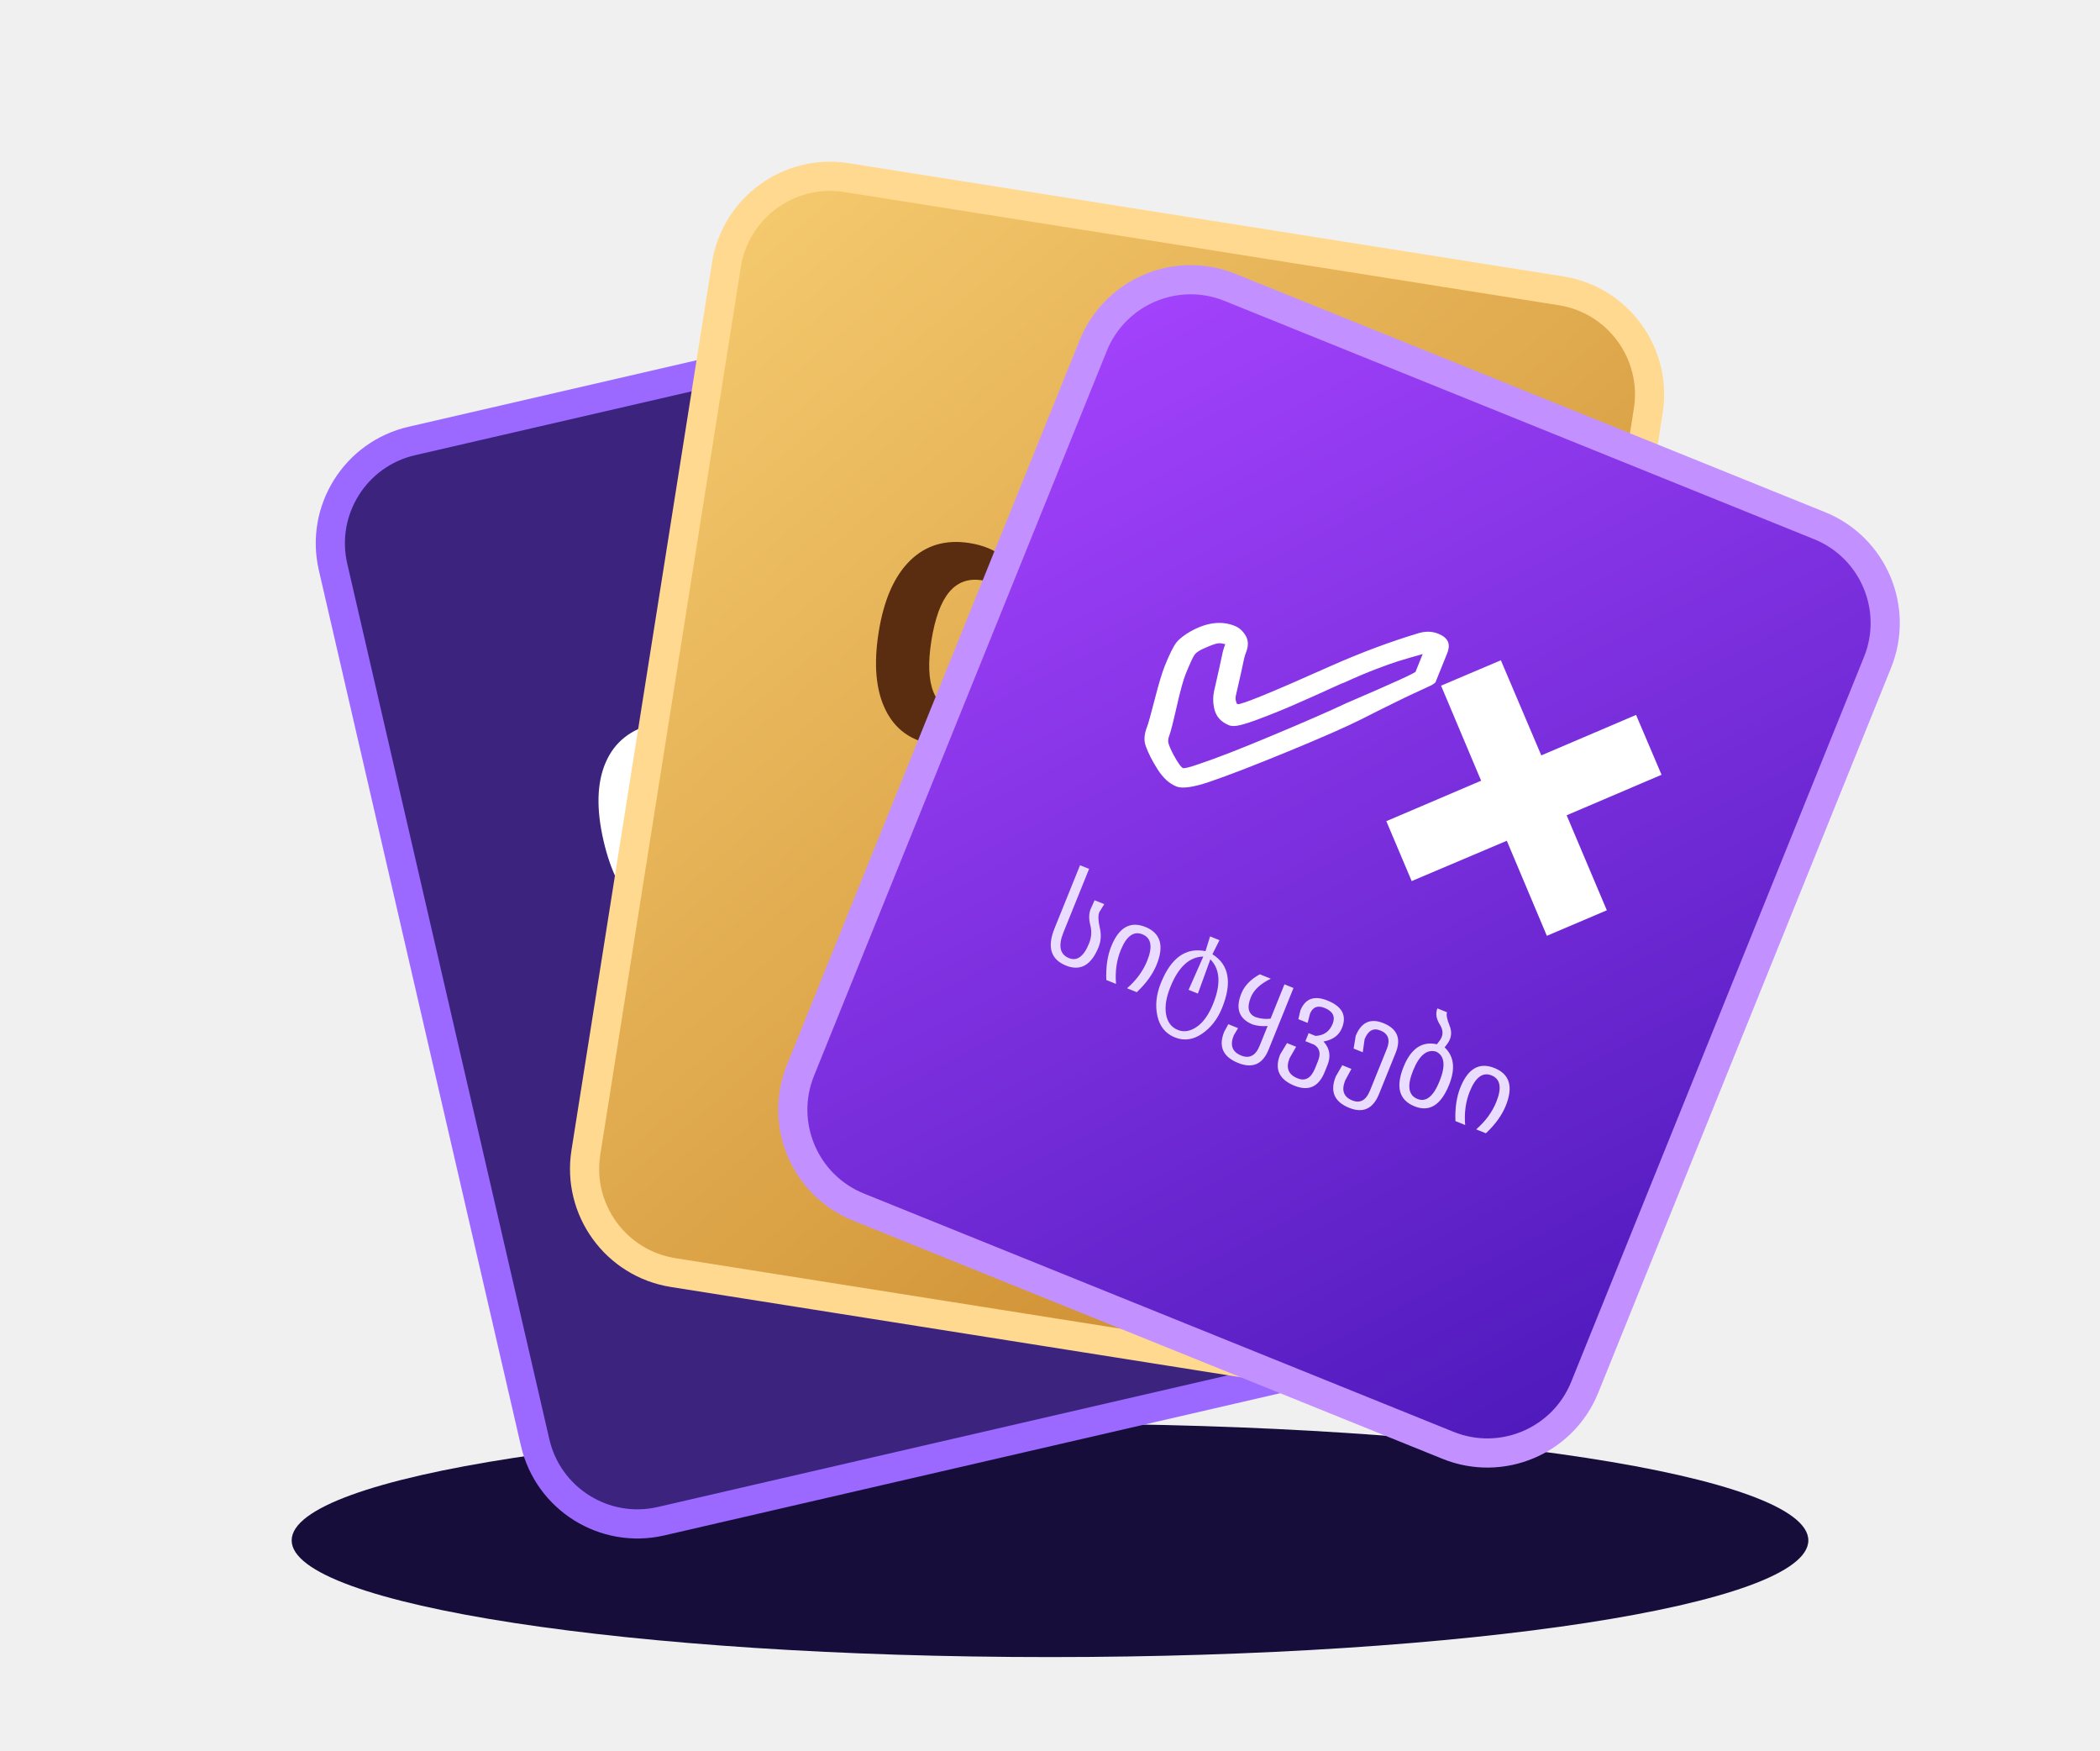
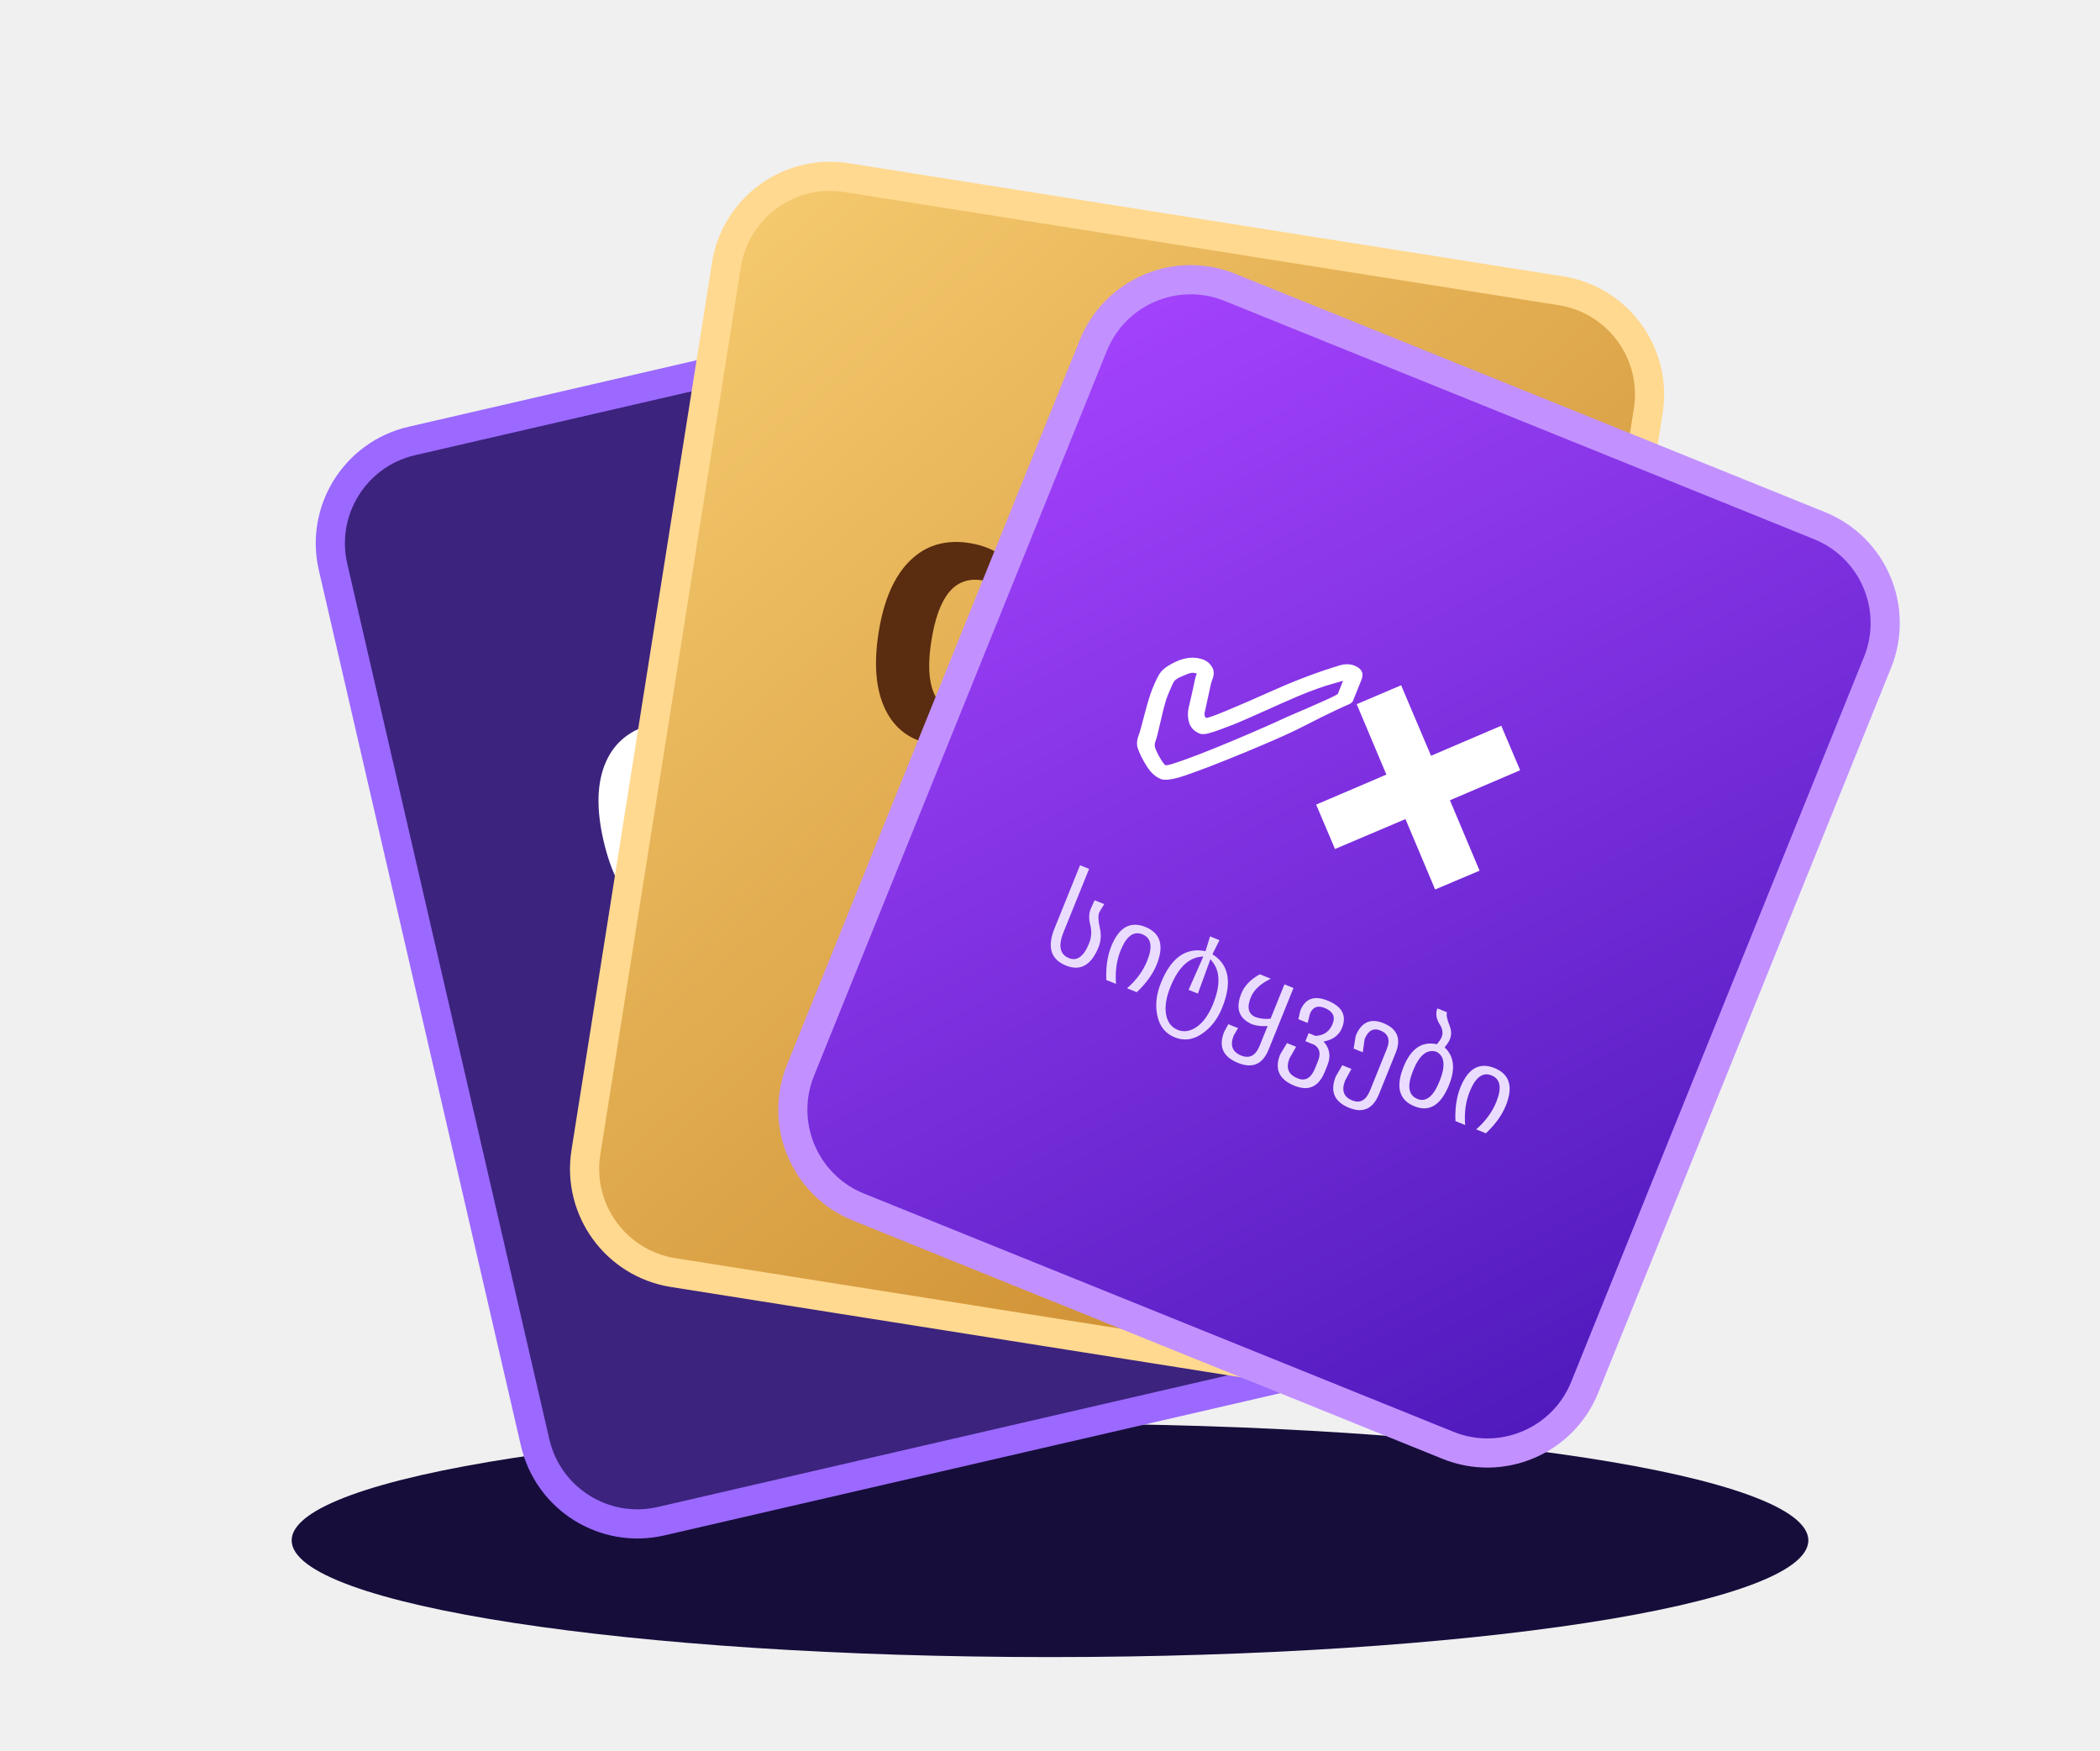
<svg xmlns="http://www.w3.org/2000/svg" viewBox="0 0 360 300">
  <defs>
    <linearGradient id="p" x1="0" y1="0" x2="1" y2="1">
      <stop stop-color="#a744ff" />
      <stop offset="1" stop-color="#4b18b9" />
    </linearGradient>
    <linearGradient id="g" x1="0" y1="0" x2="1" y2="1">
      <stop stop-color="#f6cb70" />
      <stop offset="1" stop-color="#c78427" />
    </linearGradient>
  </defs>
  <ellipse cx="180" cy="264" rx="130" ry="20" fill="#160d3b" />
  <g transform="rotate(-13 175 150)">
    <rect x="72" y="54" width="160" height="190" rx="18" fill="#3c237d" stroke="#9b69ff" stroke-width="5" />
    <text x="104" y="145" font-family="Arial" font-size="64" font-weight="900" fill="#fff">der</text>
    <text x="110" y="184" font-family="Arial" font-size="22" fill="#d9c6ff">Haus</text>
  </g>
  <g transform="rotate(9 210 145)">
    <rect x="110" y="42" width="160" height="190" rx="18" fill="url(#g)" stroke="#ffd990" stroke-width="5" />
    <text x="143" y="135" font-family="Arial" font-size="64" font-weight="900" fill="#5a2c10">die</text>
    <text x="148" y="174" font-family="Arial" font-size="22" fill="#7b421c">Blume</text>
  </g>
  <g transform="rotate(22 235 155)">
    <rect x="155" y="66" width="145" height="170" rx="18" fill="url(#p)" stroke="#c291ff" stroke-width="5" />
-     <text x="185" y="148" font-family="Arial" font-size="54" font-weight="900" fill="#fff">✅❌</text>
+     <text x="185" y="148" font-family="Arial" font-size="40" font-weight="900" fill="#fff">✅❌</text>
    <text x="185" y="184" font-family="Arial" font-size="20" fill="#eadcff">სიტყვები</text>
  </g>
</svg>
